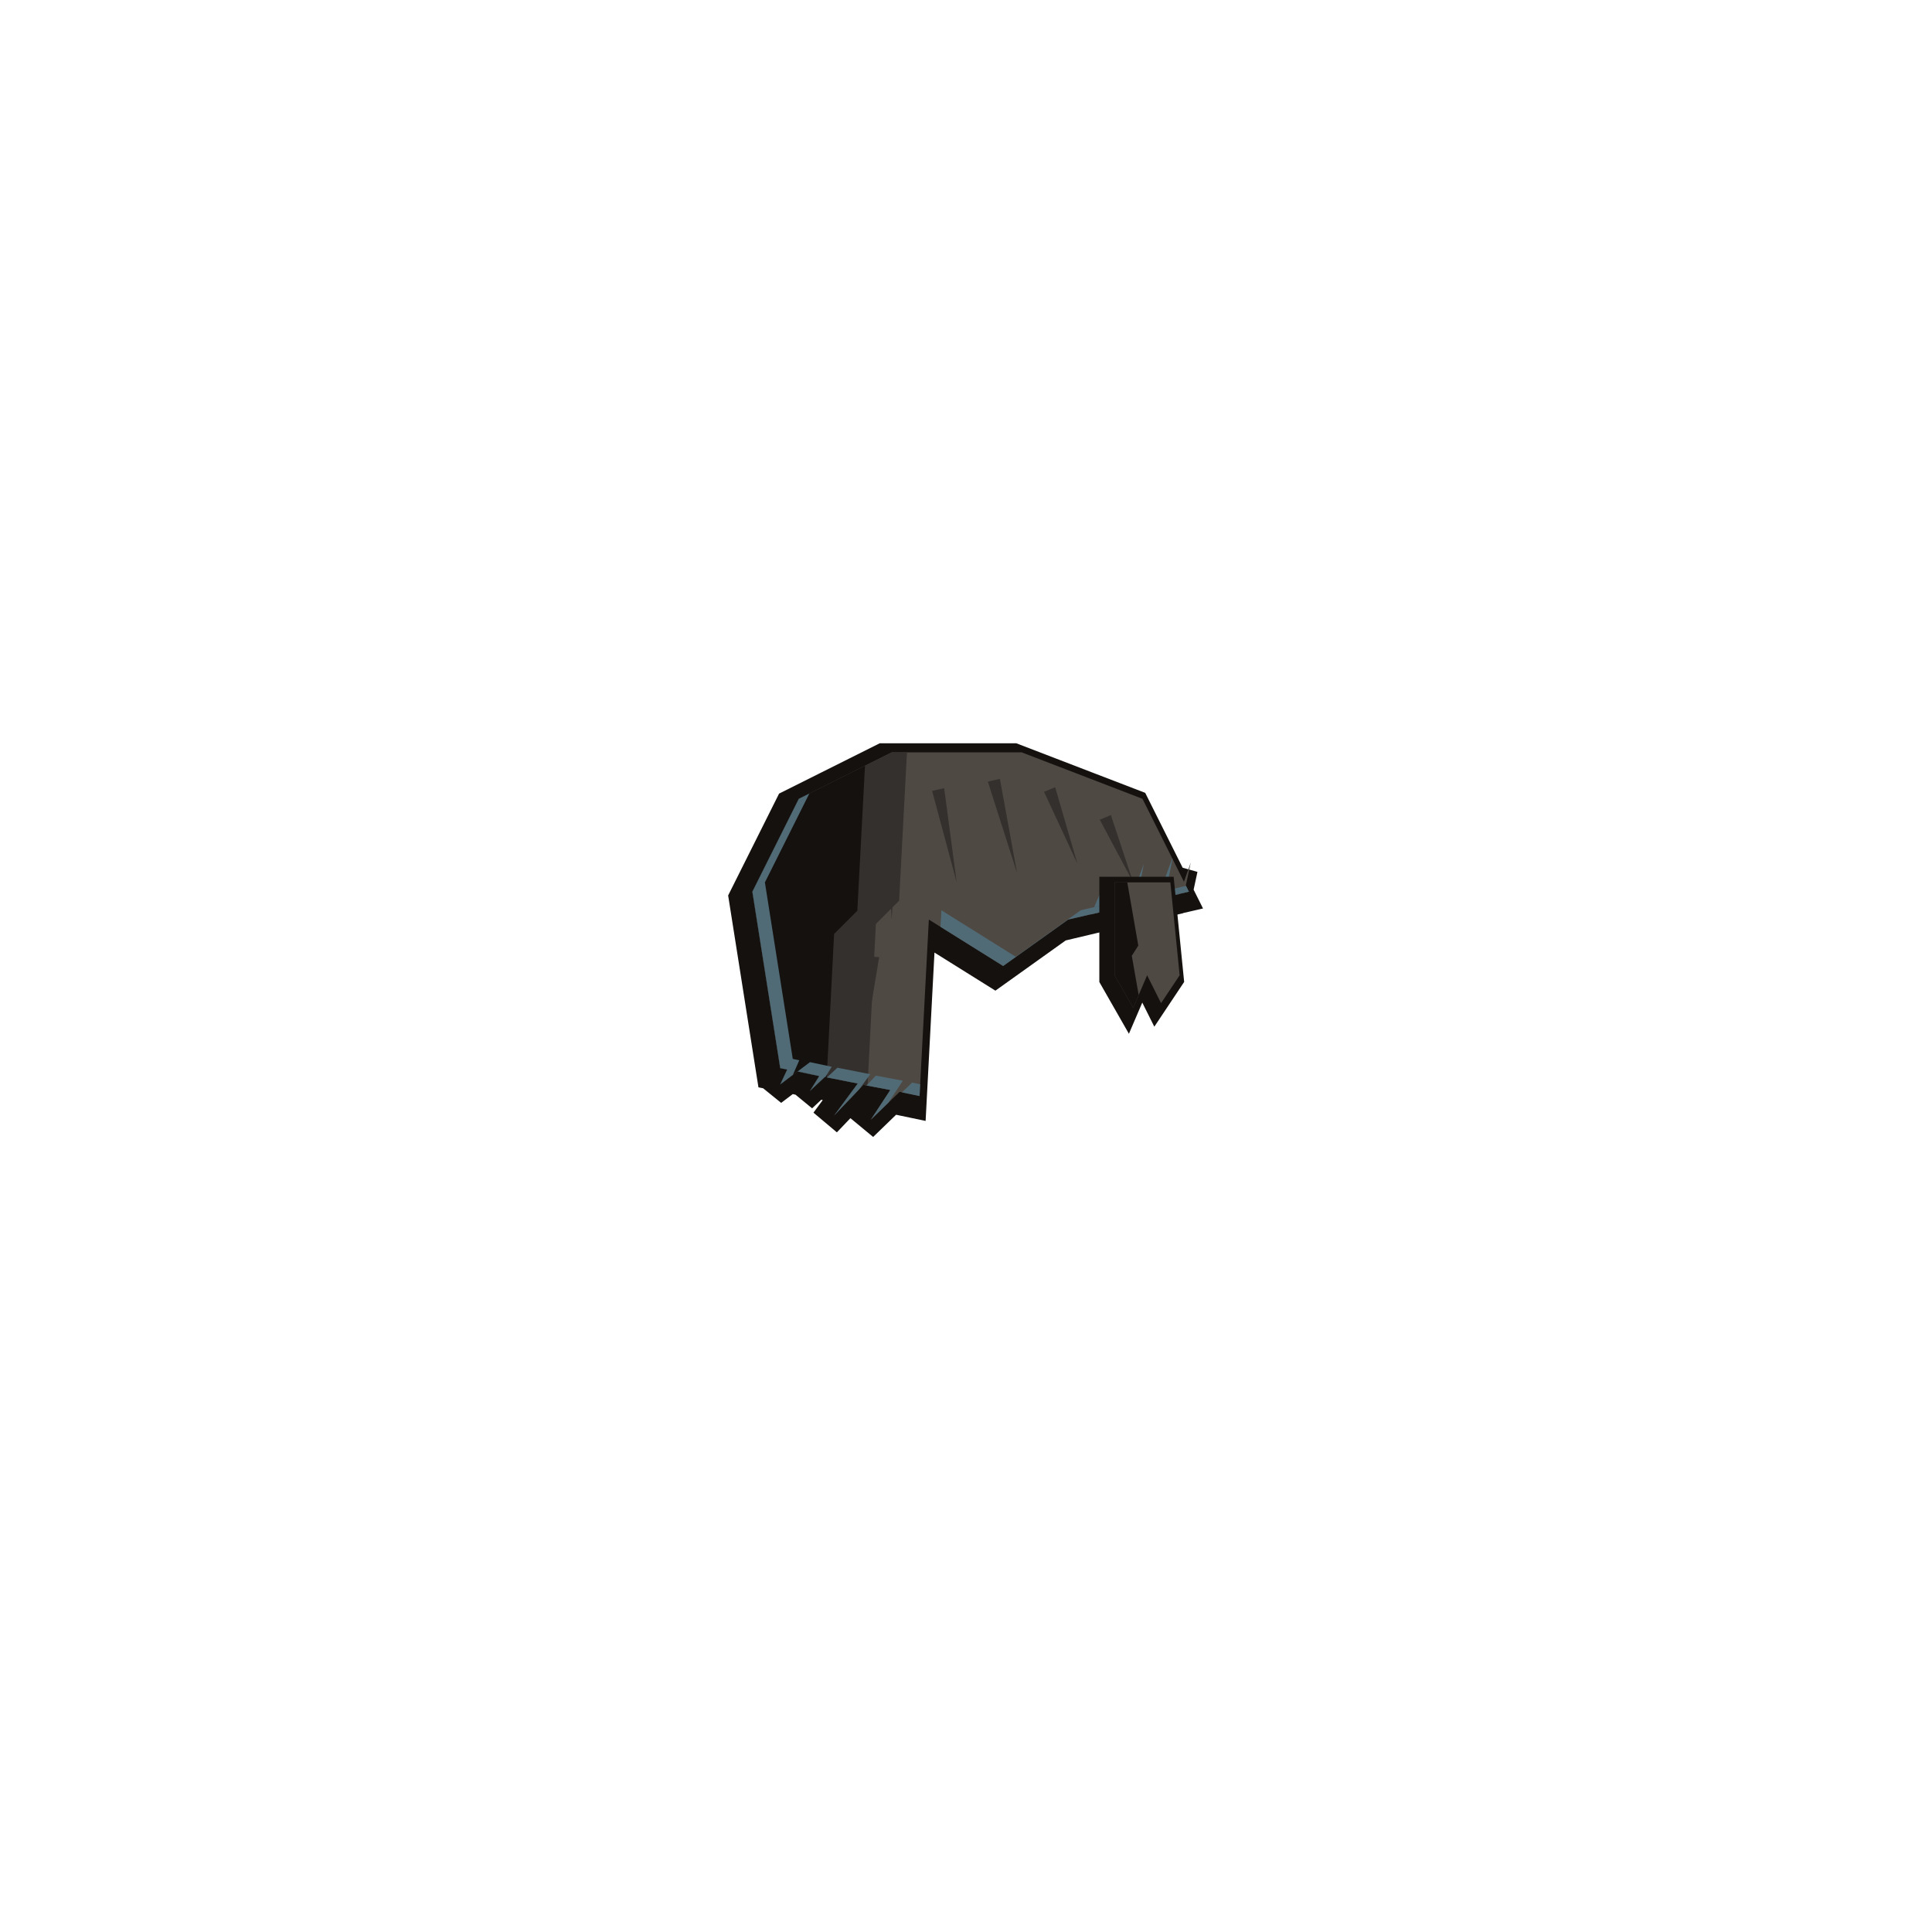
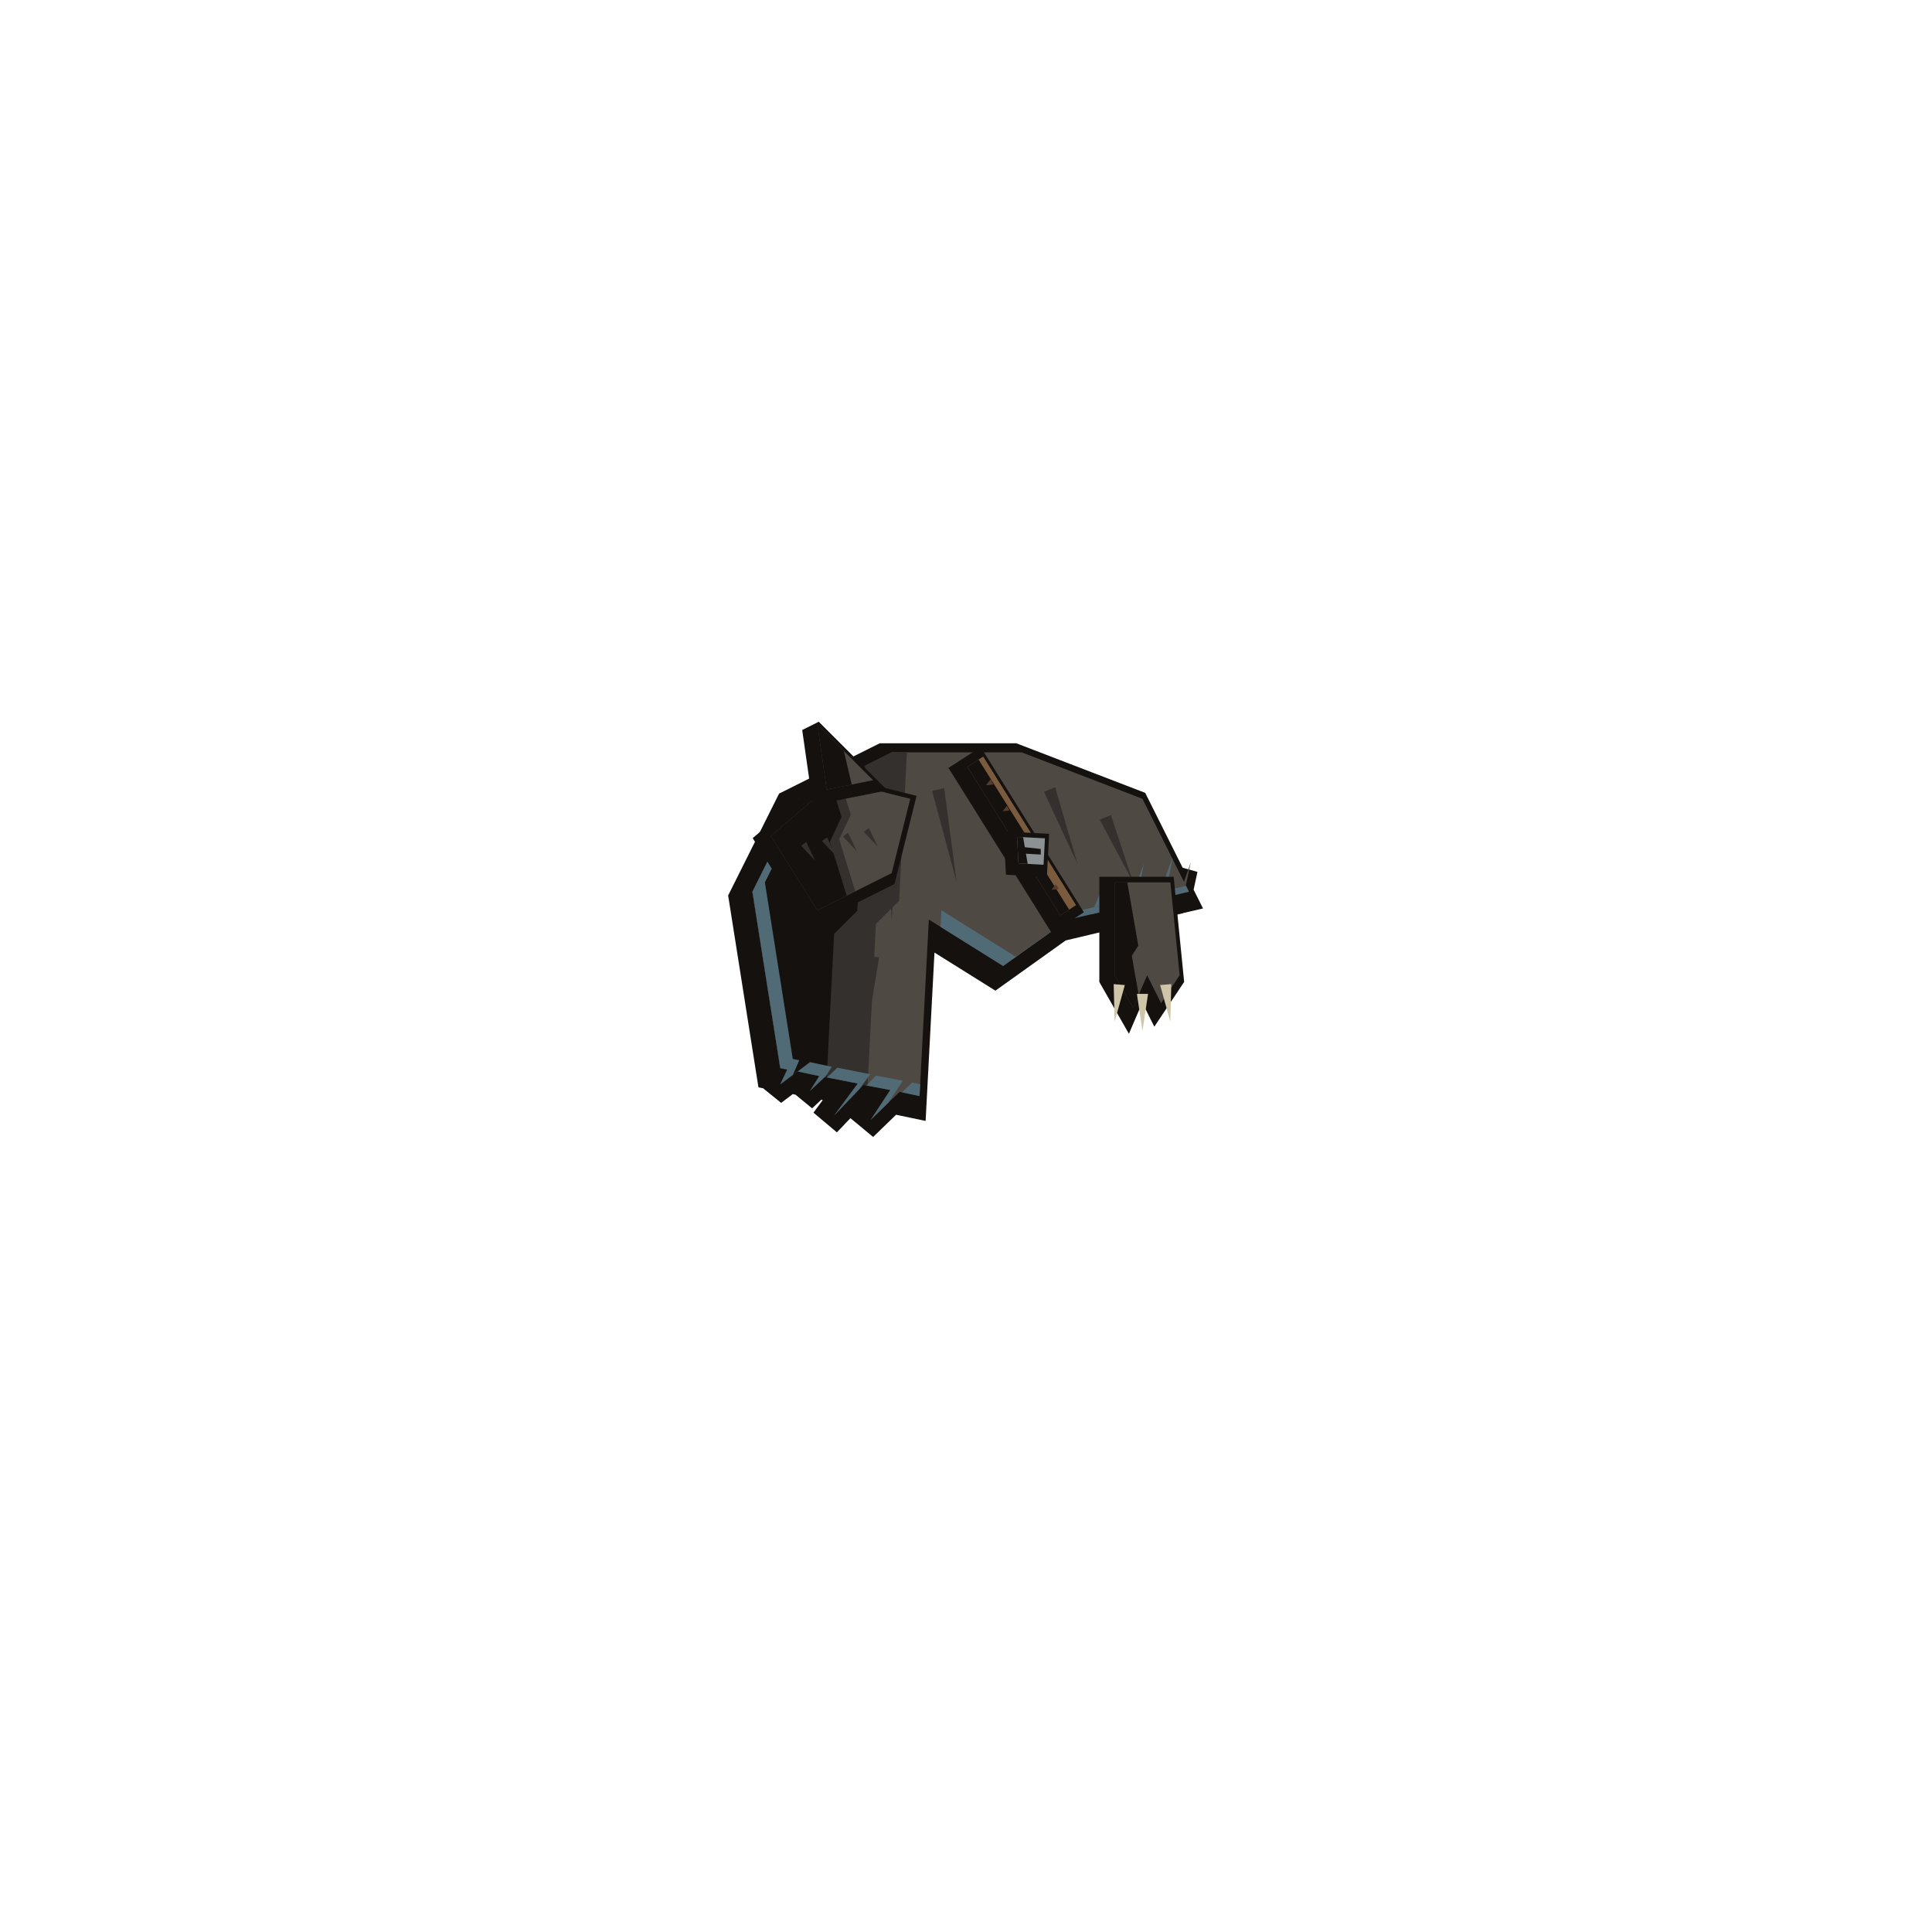
<svg xmlns="http://www.w3.org/2000/svg" id="brask-pelt" width="416" height="416" viewBox="-80 -80 416 416">
  <defs>
    <path id="brask-pelt-pelt-shape" d="M 82 112 L 92 92 L 112 82 L 140 82 L 166 92 L 176 112 L 153 117.3 L 155.8 110.6 L 154.9 116.9 L 160.8 115.5 L 163.6 108 L 162.2 115.2 L 167.1 114.1 L 169.9 106.3 L 168.4 113.8 L 174 112.5 L 176.4 105.7 L 175 112.2 L 150 118 L 136 128 L 120 118 L 118 156 L 113.7 155.1 L 107.5 161.1 L 111.7 154.7 L 105.9 153.6 L 99.6 160.2 L 104.7 153.3 L 97.6 151.9 L 94.4 154.9 L 96.4 151.7 L 91.7 150.7 L 88 153.5 L 89.5 150.3 L 88 150 Z" />
    <clipPath id="brask-pelt-pelt-clip">
      <use href="#brask-pelt-pelt-shape" />
    </clipPath>
    <path id="brask-pelt-paw-shape" d="M 160 110 L 172 110 L 174 130 L 170 136 L 167 130 L 164 137 L 160 130 Z" />
    <clipPath id="brask-pelt-paw-clip">
      <use href="#brask-pelt-paw-shape" />
+     </clipPath>
+     <path id="brask-pelt-wolf-head-shape" d="M 86 100 L 100 88 L 116 92 L 112 108 L 96 116 Z" />
+     <clipPath id="brask-pelt-wolf-head-clip">
+       <use href="#brask-pelt-wolf-head-shape" />
+     </clipPath>
+     <path id="brask-pelt-wolf-ear-shape" d="M 98 90 L 96 76 L 108 88 Z" />
+     <clipPath id="brask-pelt-wolf-ear-clip">
+       <use href="#brask-pelt-wolf-ear-shape" />
+     </clipPath>
+     <path id="brask-pelt-pelt-thong-shape" d="M 131.7 82.9 L 151.7 114.9 L 148.3 117.1 L 128.3 85.1 Z" />
+     <clipPath id="brask-pelt-pelt-thong-clip">
+       <use href="#brask-pelt-pelt-thong-shape" />
+     </clipPath>
+     <path id="brask-pelt-pelt-thong-buckle-shape" d="M 139 100.2 L 145 100.5 L 144.7 106.2 L 139.3 105.9 Z" />
+     <clipPath id="brask-pelt-pelt-thong-buckle-clip">
+       <use href="#brask-pelt-pelt-thong-buckle-shape" />
    </clipPath>
  </defs>
  <g id="brask-pelt-pelt">
    <use id="brask-pelt-pelt-line" href="#brask-pelt-pelt-shape" transform="translate(-1.79 1.34)" fill="#14110f" stroke="#14110f" stroke-width="6.6" stroke-linejoin="miter" stroke-miterlimit="3" />
    <g clip-path="url(#brask-pelt-pelt-clip)">
      <use id="brask-pelt-pelt-lit" href="#brask-pelt-pelt-shape" fill="#4f4944" />
      <path id="brask-pelt-pelt-mid" d="M 66 72 L 104 72 L 106.4 82.1 L 104.6 116.1 L 99.6 121.1 L 97.6 159.9 L 66 162 Z" transform="translate(9 -2.16)" fill="#34302d" />
      <path id="brask-pelt-pelt-dark" d="M 66 72 L 104 72 L 106.4 82.1 L 104.6 116.1 L 99.6 121.1 L 97.6 159.9 L 66 162 Z" fill="#14110f" />
      <path id="brask-pelt-fur" d="M 120.7 90.3 L 126 110 L 123.3 89.7 Z M 132.7 88.3 L 139 108 L 135.3 87.7 Z M 144.8 90.5 L 152 106 L 147.2 89.5 Z M 156.8 96.5 L 164 110 L 159.2 95.5 Z M 110.7 96 L 112 118 L 113.3 96 Z M 106.7 125.9 L 106 146 L 109.3 126.1 Z" fill="#34302d" />
      <path id="brask-pelt-pelt-cold" d="M 42 42 L 216.35 42 L 216.35 201.08 L 42 201.08 Z M 84.7 110 L 94.7 90 L 114.7 80 L 142.7 80 L 168.7 90 L 178.7 110 L 155.6 115.3 L 158.5 108.6 L 157.6 114.9 L 163.5 113.5 L 166.3 106 L 164.9 113.2 L 169.8 112 L 172.6 104.3 L 171.1 111.7 L 176.6 110.5 L 179 103.7 L 177.7 110.2 L 152.7 116 L 138.7 126 L 122.7 116 L 120.7 154 L 116.4 153.1 L 110.2 159.1 L 114.4 152.7 L 108.6 151.6 L 102.3 158.2 L 107.4 151.3 L 100.3 149.9 L 97.1 152.9 L 99.1 149.7 L 94.4 148.7 L 90.7 151.5 L 92.1 148.3 L 90.7 148 Z" fill="#506a76" fill-rule="evenodd" />
    </g>
  </g>
  <g id="brask-pelt-paw">
    <use id="brask-pelt-paw-line" href="#brask-pelt-paw-shape" transform="translate(-1.19 0.89)" fill="#14110f" stroke="#14110f" stroke-width="4.2" stroke-linejoin="miter" stroke-miterlimit="3" />
    <g clip-path="url(#brask-pelt-paw-clip)">
      <use id="brask-pelt-paw-lit" href="#brask-pelt-paw-shape" fill="#4f4944" />
      <path id="brask-pelt-paw-dark" d="M 148 106 L 162 105.8 L 165.1 123.6 L 163.7 125.8 L 166.4 141.2 L 148 141 Z" fill="#14110f" />
    </g>
  </g>
+   <g id="brask-pelt-wolf-head">
+     <use id="brask-pelt-wolf-head-line" href="#brask-pelt-wolf-head-shape" transform="translate(-1.19 0.89)" fill="#14110f" stroke="#14110f" stroke-width="4.2" stroke-linejoin="miter" stroke-miterlimit="3" />
+     <g clip-path="url(#brask-pelt-wolf-head-clip)">
+       <use id="brask-pelt-wolf-head-lit" href="#brask-pelt-wolf-head-shape" fill="#4f4944" />
+       <path id="brask-pelt-wolf-head-mid" d="M 74 84 L 97.3 83.4 L 101.2 95.9 L 98.7 101.2 L 104.7 120.6 L 74 120 Z" transform="translate(2 -0.48)" fill="#34302d" />
+       <path id="brask-pelt-wolf-head-dark" d="M 74 84 L 97.3 83.4 L 101.2 95.9 L 98.7 101.2 L 104.7 120.6 L 74 120 Z" fill="#14110f" />
+       <path id="brask-pelt-wolf-seam" d="M 92.5 102.1 L 95.5 105.3 L 93.6 101.3 Z M 97 101.1 L 100 104.3 L 98.1 100.3 Z M 101.5 100.1 L 104.5 103.3 L 102.6 99.3 Z M 106 99.1 L 109 102.3 L 107.1 98.3 Z" fill="#34302d" />
+     </g>
+   </g>
+   <g id="brask-pelt-wolf-ear">
+     <use id="brask-pelt-wolf-ear-line" href="#brask-pelt-wolf-ear-shape" transform="translate(-1.19 0.89)" fill="#14110f" stroke="#14110f" stroke-width="4.2" stroke-linejoin="miter" stroke-miterlimit="3" />
+     <g clip-path="url(#brask-pelt-wolf-ear-clip)">
+       <use id="brask-pelt-wolf-ear-lit" href="#brask-pelt-wolf-ear-shape" fill="#4f4944" />
+       <path id="brask-pelt-wolf-ear-dark" d="M 84 72 L 99.4 72 L 104.6 94 L 84 94 Z" fill="#14110f" />
+     </g>
+   </g>
+   <g id="brask-pelt-pelt-thong">
+     <use id="brask-pelt-pelt-thong-line" href="#brask-pelt-pelt-thong-shape" transform="translate(-1.19 0.89)" fill="#14110f" stroke="#14110f" stroke-width="4.2" stroke-linejoin="miter" stroke-miterlimit="3" />
+     <g clip-path="url(#brask-pelt-pelt-thong-clip)">
+       <use id="brask-pelt-pelt-thong-lit" href="#brask-pelt-pelt-thong-shape" fill="#7b5b3d" />
+       <path id="brask-pelt-pelt-thong-dark" d="M 129.1 81 L 141.1 100.1 L 140.9 101 L 151.8 118.4 L 148.7 120.4 L 125.5 83.3 Z" fill="#14110f" />
+       <path id="brask-pelt-pelt-thong-stitch" d="M 133.3 87.8 L 132.3 89.1 L 133.9 88.9 Z M 136.8 93.5 L 135.9 94.7 L 137.4 94.5 Z M 140.3 99.1 L 139.4 100.4 L 140.9 100.1 Z M 143.8 104.7 L 142.9 106 L 144.4 105.8 Z M 147.3 110.4 L 146.4 111.6 L 148 111.4 Z" fill="#553d29" />
+     </g>
+   </g>
+   <g id="brask-pelt-pelt-thong-buckle">
+     <use id="brask-pelt-pelt-thong-buckle-line" href="#brask-pelt-pelt-thong-buckle-shape" transform="translate(-0.99 0.74)" fill="#14110f" stroke="#14110f" stroke-width="3.6" stroke-linejoin="miter" stroke-miterlimit="3" />
+     <g clip-path="url(#brask-pelt-pelt-thong-buckle-clip)">
+       <use id="brask-pelt-pelt-thong-buckle-lit" href="#brask-pelt-pelt-thong-buckle-shape" fill="#8c9194" />
+       <path id="brask-pelt-pelt-thong-buckle-dark" d="M 127 96.2 L 139.6 96.2 L 142 110.2 L 127 110.2 Z" fill="#14110f" />
+     </g>
+   </g>
+   <path id="brask-pelt-pelt-thong-pin" d="M 140.5 102.4 L 144.1 102.8 L 144.1 104 L 140.5 103.8 Z" fill="#14110f" />
+   <path id="brask-pelt-claws" d="M 159.8 131.9 L 160 140 L 162.2 132.1 Z M 164.8 134 L 166 142 L 167.2 134 Z M 169.8 132.1 L 172 140 L 172.2 131.9 Z" fill="#cfc5a8" />
</svg>
